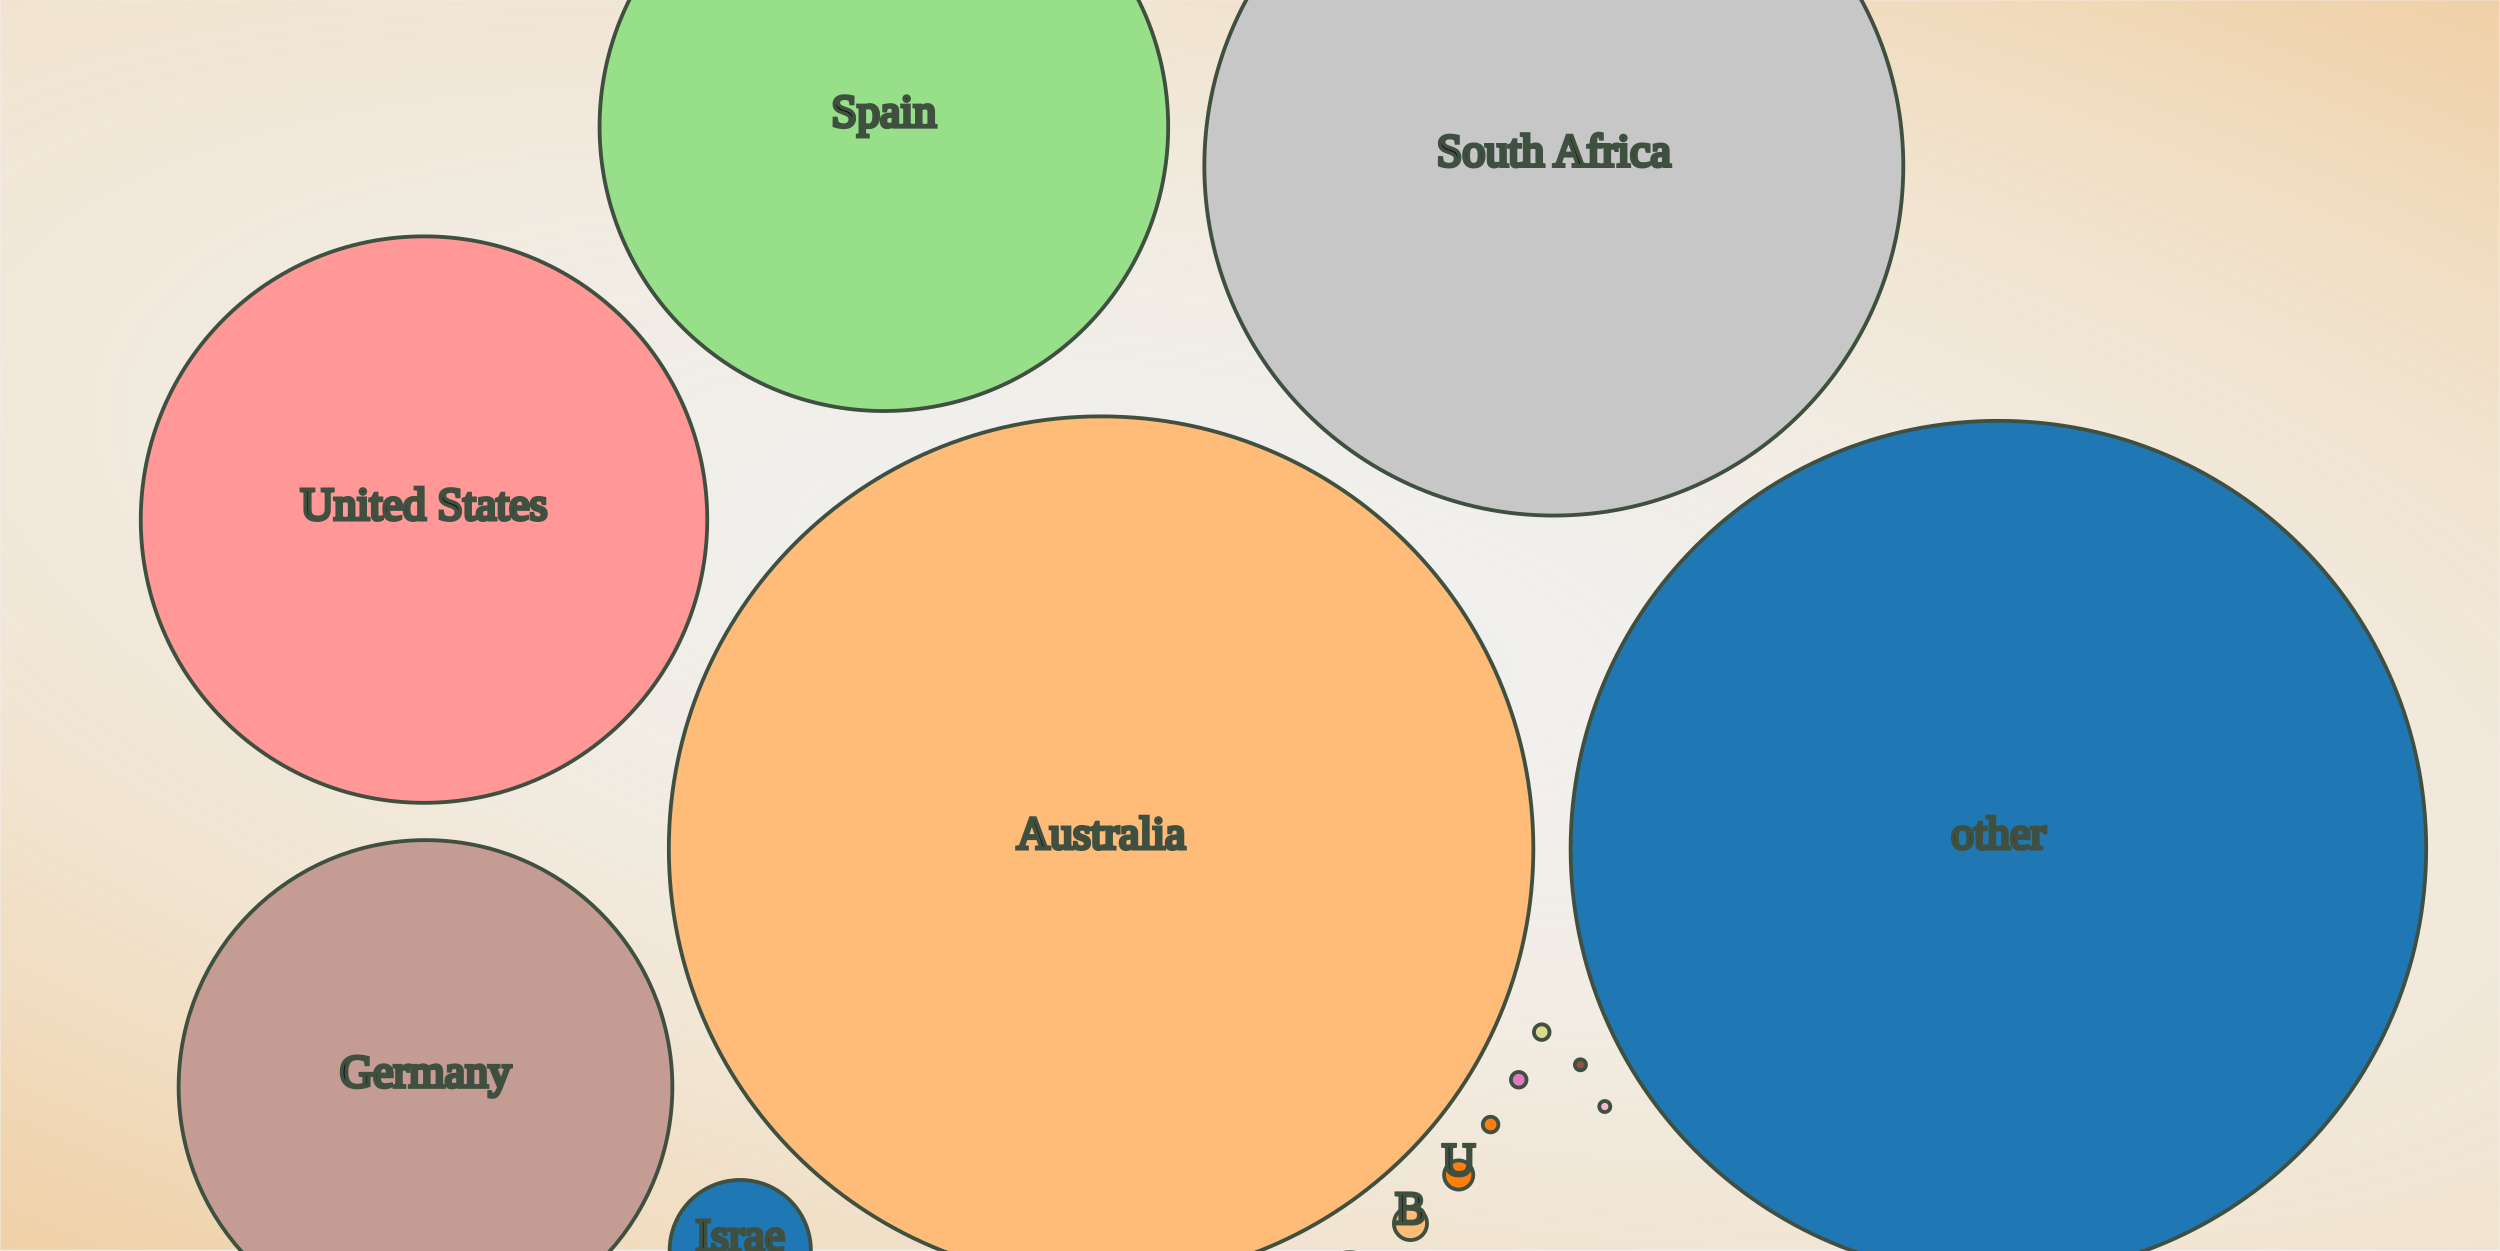
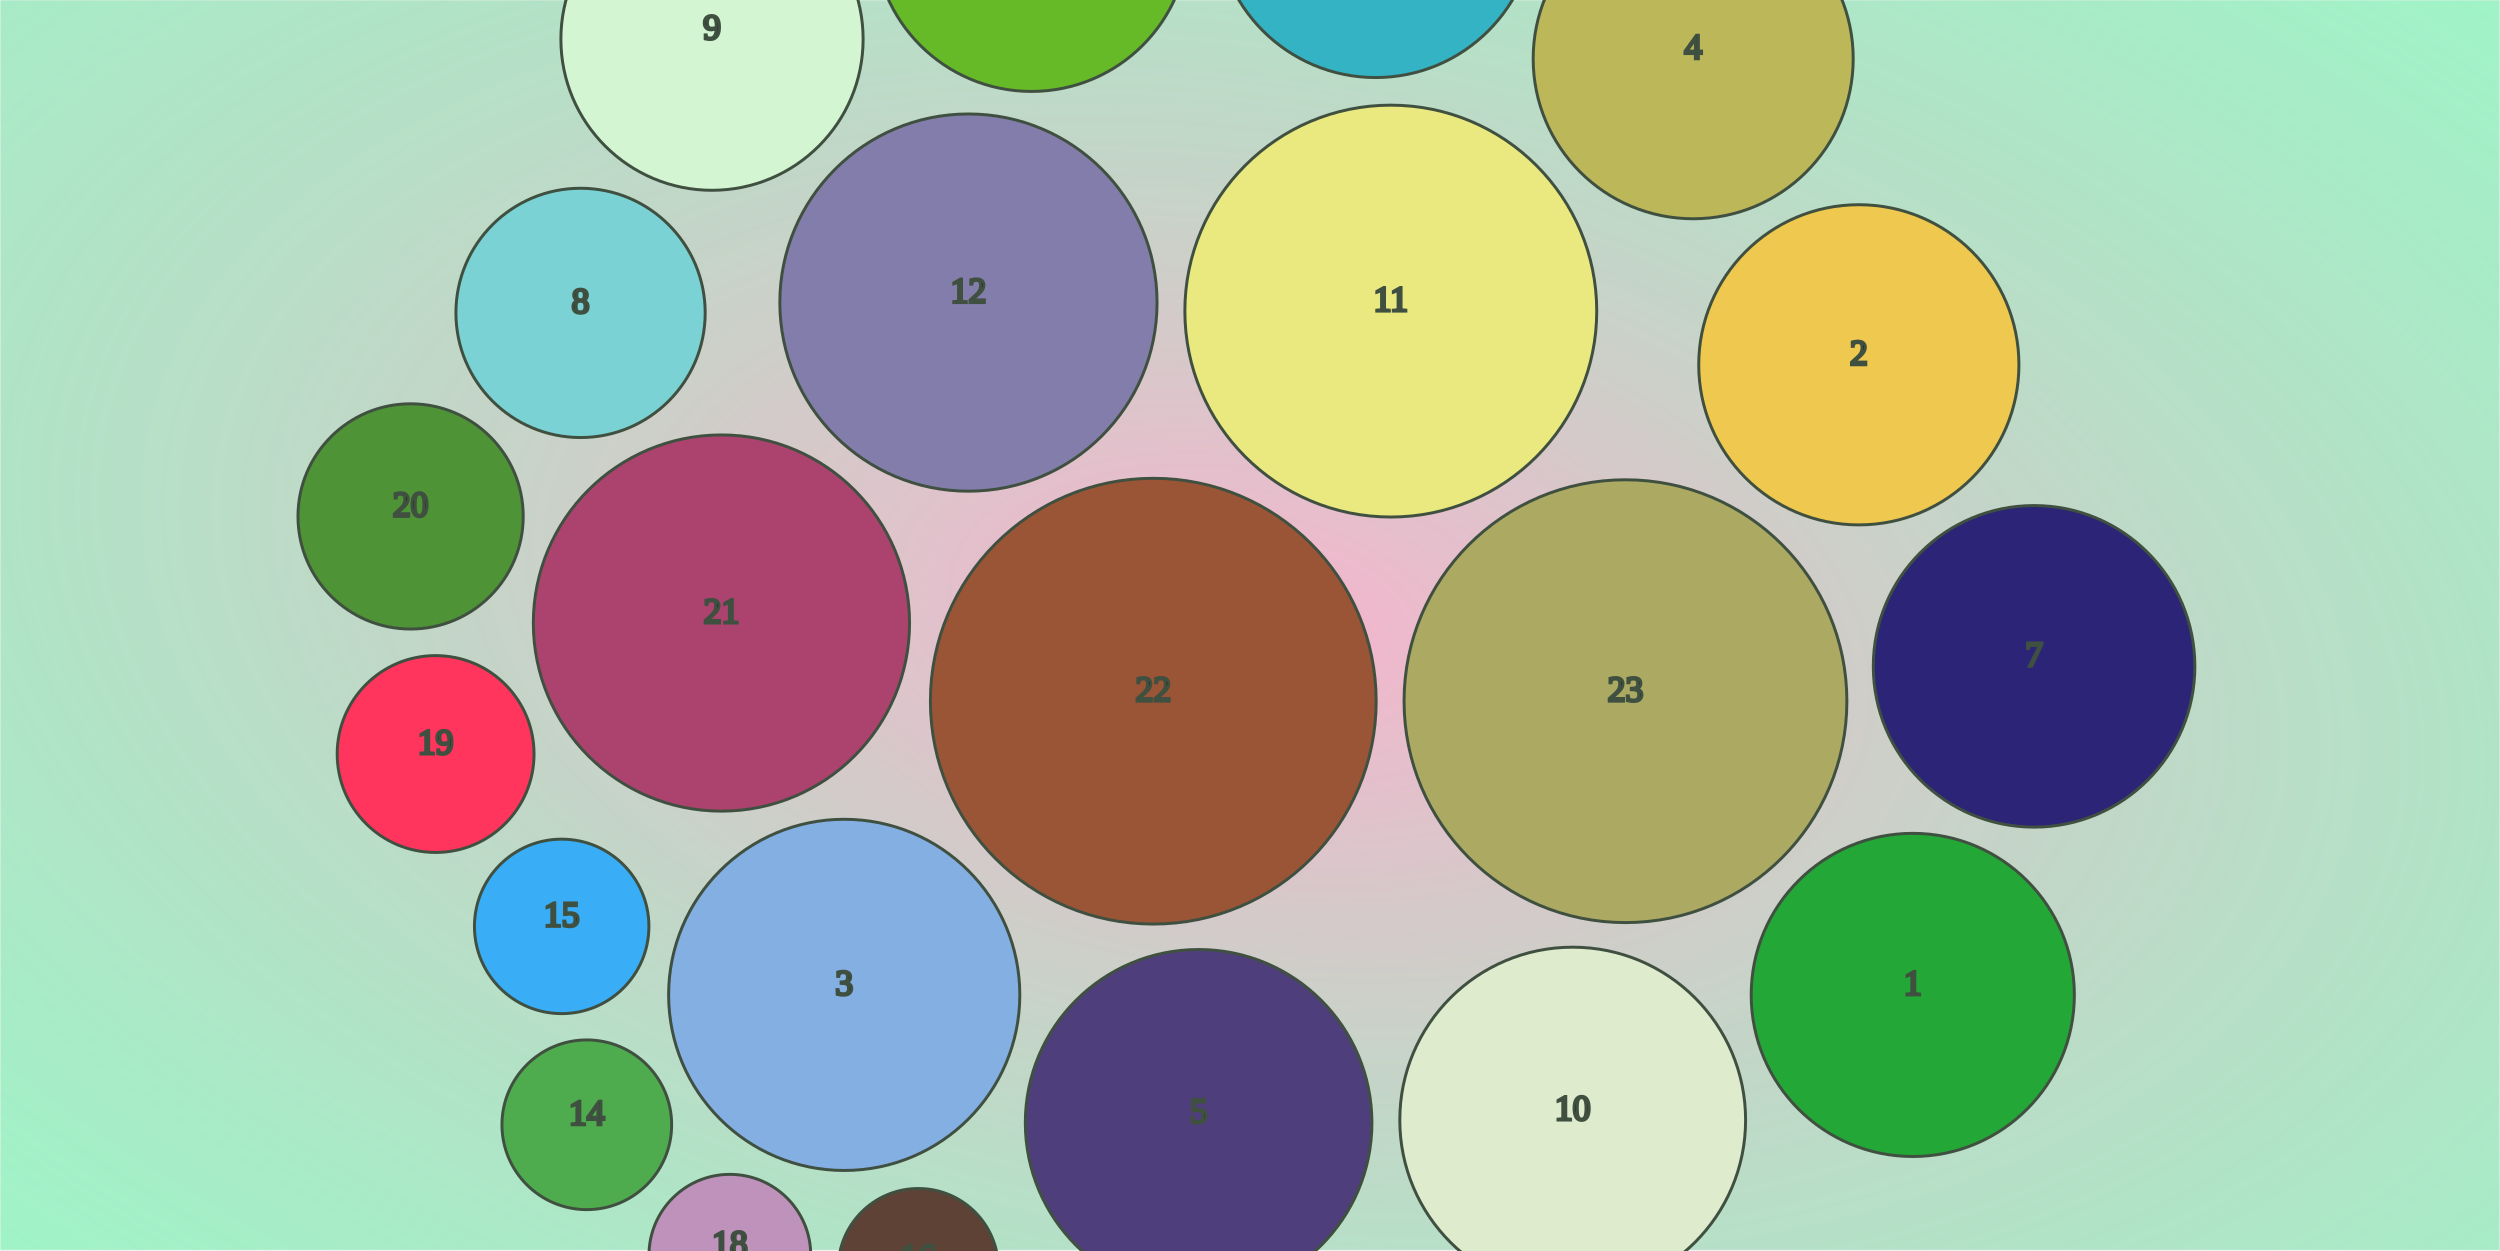
<svg xmlns="http://www.w3.org/2000/svg" xmlns:xlink="http://www.w3.org/1999/xlink" width="320.125" height="160.094" id="svg2" version="1.1">
  <defs id="defs4">
    <linearGradient id="linearGradient4068">
-       <stop style="stop-color:#ffefbb;stop-opacity:0;" offset="0" id="stop4070" />
-       <stop style="stop-color:#ef8800;stop-opacity:0.33;" offset="1" id="stop4072" />
+       <stop style="stop-color:#f9adcb;stop-opacity:0.916;" offset="0" id="stop4070" />
+       <stop style="stop-color:#4cffa2;stop-opacity:0.508;" offset="1" id="stop4072" />
    </linearGradient>
-     <radialGradient xlink:href="#linearGradient4068" id="radialGradient4074" cx="231.429" cy="253.791" fx="231.429" fy="253.791" r="160" gradientTransform="matrix(2.125649,0.4597492,-0.1679071,0.7763179,-199.3226,250.3694)" gradientUnits="userSpaceOnUse" />
+     <radialGradient xlink:href="#linearGradient4068" id="radialGradient4074" cx="231.429" cy="253.791" fx="231.429" fy="253.791" r="160" gradientTransform="matrix(1.671638,0.2674688,-0.1476445,0.922755,-99.39403,257.7041)" gradientUnits="userSpaceOnUse" />
  </defs>
  <g id="layer1" transform="translate(-89.9375,-473.75)">
    <rect style="fill:url(#radialGradient4074);fill-opacity:1;stroke:#ffffff;stroke-width:0;stroke-miterlimit:4;stroke-opacity:0.394;stroke-dasharray:none" id="rect3298" width="320" height="160" x="90" y="473.791" />
-     <g id="g3196" transform="matrix(0.4918449,0,0,0.4918449,77.22154,394.3)">
-       <g id="g2989" class="circle" transform="translate(218.5785,487.1111)" style="stroke:#405040">
-         <circle id="circle2993" r="18.375" style="fill:#1f77b4" cx="0" cy="0" d="m 18.375,0 c 0,10.148 -8.227,18.375 -18.375,18.375 -10.148,0 -18.375,-8.227 -18.375,-18.375 0,-10.148 8.227,-18.375 18.375,-18.375 10.148,0 18.375,8.227 18.375,18.375 z" />
-         <text id="text2995" class="data-text" dy="2.1475846e-038" style="text-anchor:middle">Israe</text>
+     <g id="g27438" transform="matrix(0.3813303,0,0,0.3813303,112.2627,428.9855)">
+       <g id="g27239" class="circle" transform="translate(186.5407,538.8996)" style="stroke:#405040">
+         <circle id="circle27243" r="27.16" style="fill:#bf92bb" cx="0" cy="0" d="M 27.16,0 C 27.16,15 15,27.16 0,27.16 -15,27.16 -27.16,15 -27.16,0 c 0,-15 12.16,-27.16 27.16,-27.16 15,0 27.16,12.16 27.16,27.16 z" />
+         <text id="text27245" class="data-text" dy="2.1475846e-038" style="text-anchor:middle">18</text>
      </g>
-       <g id="g2997" class="circle" transform="translate(451.2882,457.7351)" style="stroke:#405040">
-         <circle id="circle3001" r="0" style="fill:#aec7e8" cx="0" cy="0" />
-         <text id="text3003" class="data-text" dy="2.1475846e-038" style="text-anchor:middle" />
+       <g id="g27247" class="circle" transform="translate(287.8167,95.283)" style="stroke:#405040">
+         <circle id="circle27251" r="52.808" style="fill:#66ba28" cx="0" cy="0" d="M 52.808,0 C 52.808,29.165 29.165,52.808 0,52.808 -29.165,52.808 -52.808,29.165 -52.808,0 c 0,-29.165 23.643,-52.808 52.808,-52.808 29.165,0 52.808,23.643 52.808,52.808 z" />
+         <text id="text27253" class="data-text" dy="2.1475846e-038" style="text-anchor:middle">0</text>
      </g>
-       <g id="g3005" class="circle" transform="translate(413.9239,454.3087)" style="stroke:#405040">
-         <circle id="circle3009" r="2.029" style="fill:#ff7f0e" cx="0" cy="0" d="M 2.029,0 C 2.029,1.121 1.121,2.029 0,2.029 -1.121,2.029 -2.029,1.121 -2.029,0 c 0,-1.121 0.909,-2.029 2.029,-2.029 1.121,0 2.029,0.909 2.029,2.029 z" />
-         <text id="text3011" class="data-text" dy="2.1475846e-038" style="text-anchor:middle" />
+       <g id="g27255" class="circle" transform="translate(266.6571,218.9962)" style="stroke:#405040">
+         <circle id="circle27259" r="63.334" style="fill:#827daa" cx="0" cy="0" d="M 63.334,0 C 63.334,34.978 34.978,63.334 0,63.334 -34.978,63.334 -63.334,34.978 -63.334,0 c 0,-34.978 28.356,-63.334 63.334,-63.334 34.978,0 63.334,28.356 63.334,63.334 z" />
+         <text id="text27261" class="data-text" dy="2.1475846e-038" style="text-anchor:middle">12</text>
      </g>
-       <g id="g3013" class="circle" transform="translate(312.5167,382.4683)" style="stroke:#405040">
-         <circle id="circle3017" r="112.535" style="fill:#ffbb78" cx="0" cy="0" d="M 112.535,0 C 112.535,62.151 62.151,112.535 0,112.535 -62.151,112.535 -112.535,62.151 -112.535,0 c 0,-62.151 50.383,-112.535 112.535,-112.535 62.151,0 112.535,50.383 112.535,112.535 z" />
-         <text id="text3019" class="data-text" dy="2.1475846e-038" style="text-anchor:middle">Australia</text>
+       <g id="g27263" class="circle" transform="translate(565.6452,239.8903)" style="stroke:#405040">
+         <circle id="circle27267" r="53.758" style="fill:#efc94f" cx="0" cy="0" d="M 53.758,0 C 53.758,29.69 29.69,53.758 0,53.758 -29.69,53.758 -53.758,29.69 -53.758,0 c 0,-29.69 24.068,-53.758 53.758,-53.758 29.69,0 53.758,24.068 53.758,53.758 z" />
+         <text id="text27269" class="data-text" dy="2.1475846e-038" style="text-anchor:middle">2</text>
      </g>
-       <g id="g3021" class="circle" transform="translate(457.6257,465.0942)" style="stroke:#405040">
-         <circle id="circle3025" r="0" style="fill:#2ca02c" cx="0" cy="0" />
-         <text id="text3027" class="data-text" dy="2.1475846e-038" style="text-anchor:middle" />
+       <g id="g27271" class="circle" transform="translate(301.6202,577.7305)" style="stroke:#405040">
+         <circle id="circle27275" r="25.874" style="fill:#64acaf" cx="0" cy="0" d="M 25.874,0 C 25.874,14.29 14.29,25.874 0,25.874 -14.29,25.874 -25.874,14.29 -25.874,0 c 0,-14.29 11.584,-25.874 25.874,-25.874 14.29,0 25.874,11.584 25.874,25.874 z" />
+         <text id="text27277" class="data-text" dy="2.1475846e-038" style="text-anchor:middle">17</text>
      </g>
-       <g id="g3029" class="circle" transform="translate(255.9703,194.5265)" style="stroke:#405040">
-         <circle id="circle3033" r="74.018" style="fill:#98df8a" cx="0" cy="0" d="M 74.018,0 C 74.018,40.879 40.879,74.018 0,74.018 -40.879,74.018 -74.018,40.879 -74.018,0 c 0,-40.879 33.139,-74.018 74.018,-74.018 40.879,0 74.018,33.139 74.018,74.018 z" />
-         <text id="text3035" class="data-text" dy="2.1475846e-038" style="text-anchor:middle">Spain</text>
+       <g id="g27279" class="circle" transform="translate(130.0654,428.4702)" style="stroke:#405040">
+         <circle id="circle27283" r="29.292" style="fill:#39adf5" cx="0" cy="0" d="M 29.292,0 C 29.292,16.177 16.177,29.292 0,29.292 -16.177,29.292 -29.292,16.177 -29.292,0 c 0,-16.177 13.114,-29.292 29.292,-29.292 16.177,0 29.292,13.114 29.292,29.292 z" />
+         <text id="text27285" class="data-text" dy="2.1475846e-038" style="text-anchor:middle">15</text>
      </g>
-       <g id="g3037" class="circle" transform="translate(256.9936,509.4682)" style="stroke:#405040">
-         <circle id="circle3041" r="16.36" style="fill:#d62728" cx="0" cy="0" d="M 16.36,0 C 16.36,9.035 9.035,16.36 0,16.36 -9.035,16.36 -16.36,9.035 -16.36,0 c 0,-9.035 7.325,-16.36 16.36,-16.36 9.035,0 16.36,7.325 16.36,16.36 z" />
-         <text id="text3043" class="data-text" dy="2.1475846e-038" style="text-anchor:middle">Canad</text>
+       <g id="g27287" class="circle" transform="translate(224.9405,451.469)" style="stroke:#405040">
+         <circle id="circle27291" r="58.964" style="fill:#83afe3" cx="0" cy="0" d="M 58.964,0 C 58.964,32.565 32.565,58.964 0,58.964 -32.565,58.964 -58.964,32.565 -58.964,0 c 0,-32.565 26.399,-58.964 58.964,-58.964 32.565,0 58.964,26.399 58.964,58.964 z" />
+         <text id="text27293" class="data-text" dy="2.1475846e-038" style="text-anchor:middle">3</text>
      </g>
-       <g id="g3045" class="circle" transform="translate(136.2423,296.8082)" style="stroke:#405040">
-         <circle id="circle3049" r="73.739" style="fill:#ff9896" cx="0" cy="0" d="M 73.739,0 C 73.739,40.725 40.725,73.739 0,73.739 -40.725,73.739 -73.739,40.725 -73.739,0 c 0,-40.725 33.014,-73.739 73.739,-73.739 40.725,0 73.739,33.014 73.739,73.739 z" />
-         <text id="text3051" class="data-text" dy="2.1475846e-038" style="text-anchor:middle">United States</text>
+       <g id="g27295" class="circle" transform="translate(87.73208,370.5932)" style="stroke:#405040">
+         <circle id="circle27299" r="33.048" style="fill:#ff355d" cx="0" cy="0" d="M 33.048,0 C 33.048,18.252 18.252,33.048 0,33.048 -18.252,33.048 -33.048,18.252 -33.048,0 c 0,-18.252 14.796,-33.048 33.048,-33.048 18.252,0 33.048,14.796 33.048,33.048 z" />
+         <text id="text27301" class="data-text" dy="2.1475846e-038" style="text-anchor:middle">19</text>
      </g>
-       <g id="g3053" class="circle" transform="translate(352.6855,507.4955)" style="stroke:#405040">
-         <circle id="circle3057" r="9.075" style="fill:#9467bd" cx="0" cy="0" d="M 9.075,0 C 9.075,5.012 5.012,9.075 0,9.075 -5.012,9.075 -9.075,5.012 -9.075,0 c 0,-5.012 4.063,-9.075 9.075,-9.075 5.012,0 9.075,4.063 9.075,9.075 z" />
-         <text id="text3059" class="data-text" dy="2.1475846e-038" style="text-anchor:middle">Ru</text>
+       <g id="g27303" class="circle" transform="translate(510.0241,137.1177)" style="stroke:#405040">
+         <circle id="circle27307" r="53.733" style="fill:#bcb759" cx="0" cy="0" d="m 53.733,0 c 0,29.676 -24.057,53.733 -53.733,53.733 -29.676,0 -53.733,-24.057 -53.733,-53.733 0,-29.676 24.057,-53.733 53.733,-53.733 29.676,0 53.733,24.057 53.733,53.733 z" />
+         <text id="text27309" class="data-text" dy="2.1475846e-038" style="text-anchor:middle">4</text>
      </g>
-       <g id="g3061" class="circle" transform="translate(377.2454,495.9144)" style="stroke:#405040">
-         <circle id="circle3065" r="8.367" style="fill:#c5b0d5" cx="0" cy="0" d="m 8.367,0 c 0,4.621 -3.746,8.367 -8.367,8.367 -4.621,0 -8.367,-3.746 -8.367,-8.367 0,-4.621 3.746,-8.367 8.367,-8.367 4.621,0 8.367,3.746 8.367,8.367 z" />
-         <text id="text3067" class="data-text" dy="2.1475846e-038" style="text-anchor:middle">Ko</text>
+       <g id="g27311" class="circle" transform="translate(403.3858,89.91415)" style="stroke:#405040">
+         <circle id="circle27315" r="53.518" style="fill:#33b3c3" cx="0" cy="0" d="M 53.518,0 C 53.518,29.557 29.557,53.518 0,53.518 -29.557,53.518 -53.518,29.557 -53.518,0 c 0,-29.557 23.961,-53.518 53.518,-53.518 29.557,0 53.518,23.961 53.518,53.518 z" />
+         <text id="text27317" class="data-text" dy="2.1475846e-038" style="text-anchor:middle">6</text>
      </g>
-       <g id="g3069" class="circle" transform="translate(437.3085,438.7484)" style="stroke:#405040">
-         <circle id="circle3073" r="1.435" style="fill:#8c564b" cx="0" cy="0" d="M 1.435,0 C 1.435,0.792 0.792,1.435 0,1.435 -0.792,1.435 -1.435,0.792 -1.435,0 c 0,-0.792 0.642,-1.435 1.435,-1.435 0.792,0 1.435,0.642 1.435,1.435 z" />
-         <text id="text3075" class="data-text" dy="2.1475846e-038" style="text-anchor:middle" />
+       <g id="g27319" class="circle" transform="translate(79.33186,290.8017)" style="stroke:#405040">
+         <circle id="circle27323" r="37.817" style="fill:#4f9337" cx="0" cy="0" d="m 37.817,0 c 0,20.886 -16.931,37.817 -37.817,37.817 -20.886,0 -37.817,-16.931 -37.817,-37.817 0,-20.886 16.931,-37.817 37.817,-37.817 20.886,0 37.817,16.931 37.817,37.817 z" />
+         <text id="text27325" class="data-text" dy="2.1475846e-038" style="text-anchor:middle">20</text>
      </g>
-       <g id="g3077" class="circle" transform="translate(136.6309,444.5243)" style="stroke:#405040">
-         <circle id="circle3081" r="64.266" style="fill:#c49c94" cx="0" cy="0" d="M 64.266,0 C 64.266,35.493 35.493,64.266 0,64.266 -35.493,64.266 -64.266,35.493 -64.266,0 c 0,-35.493 28.773,-64.266 64.266,-64.266 35.493,0 64.266,28.773 64.266,64.266 z" />
-         <text id="text3083" class="data-text" dy="2.1475846e-038" style="text-anchor:middle">Germany</text>
+       <g id="g27327" class="circle" transform="translate(343.9477,494.4332)" style="stroke:#405040">
+         <circle id="circle27331" r="58.194" style="fill:#4f3e7c" cx="0" cy="0" d="M 58.194,0 C 58.194,32.14 32.14,58.194 0,58.194 -32.14,58.194 -58.194,32.14 -58.194,0 c 0,-32.14 26.054,-58.194 58.194,-58.194 32.14,0 58.194,26.054 58.194,58.194 z" />
+         <text id="text27333" class="data-text" dy="2.1475846e-038" style="text-anchor:middle">5</text>
      </g>
-       <g id="g3085" class="circle" transform="translate(421.2494,442.6486)" style="stroke:#405040">
-         <circle id="circle3089" r="2.029" style="fill:#e377c2" cx="0" cy="0" d="M 2.029,0 C 2.029,1.121 1.121,2.029 0,2.029 -1.121,2.029 -2.029,1.121 -2.029,0 c 0,-1.121 0.909,-2.029 2.029,-2.029 1.121,0 2.029,0.909 2.029,2.029 z" />
-         <text id="text3091" class="data-text" dy="2.1475846e-038" style="text-anchor:middle" />
+       <g id="g27335" class="circle" transform="translate(183.7112,326.604)" style="stroke:#405040">
+         <circle id="circle27339" r="63.164" style="fill:#ac436e" cx="0" cy="0" d="M 63.164,0 C 63.164,34.885 34.885,63.164 0,63.164 -34.885,63.164 -63.164,34.885 -63.164,0 c 0,-34.885 28.28,-63.164 63.164,-63.164 34.885,0 63.164,28.28 63.164,63.164 z" />
+         <text id="text27341" class="data-text" dy="2.1475846e-038" style="text-anchor:middle">21</text>
      </g>
-       <g id="g3093" class="circle" transform="translate(443.6544,449.6125)" style="stroke:#405040">
-         <circle id="circle3097" r="1.435" style="fill:#f7b6d2" cx="0" cy="0" d="M 1.435,0 C 1.435,0.792 0.792,1.435 0,1.435 -0.792,1.435 -1.435,0.792 -1.435,0 c 0,-0.792 0.642,-1.435 1.435,-1.435 0.792,0 1.435,0.642 1.435,1.435 z" />
-         <text id="text3099" class="data-text" dy="2.1475846e-038" style="text-anchor:middle" />
+       <g id="g27343" class="circle" transform="translate(624.495,341.1463)" style="stroke:#405040">
+         <circle id="circle27347" r="53.99" style="fill:#2b2477" cx="0" cy="0" d="M 53.99,0 C 53.99,29.818 29.818,53.99 0,53.99 -29.818,53.99 -53.99,29.818 -53.99,0 c 0,-29.818 24.172,-53.99 53.99,-53.99 29.818,0 53.99,24.172 53.99,53.99 z" />
+         <text id="text27349" class="data-text" dy="2.1475846e-038" style="text-anchor:middle">7</text>
      </g>
-       <g id="g3101" class="circle" transform="translate(294.0696,514.8244)" style="stroke:#405040">
-         <circle id="circle3105" r="11.389" style="fill:#7f7f7f" cx="0" cy="0" d="M 11.389,0 C 11.389,6.29 6.29,11.389 0,11.389 -6.29,11.389 -11.389,6.29 -11.389,0 c 0,-6.29 5.099,-11.389 11.389,-11.389 6.29,0 11.389,5.099 11.389,11.389 z" />
-         <text id="text3107" class="data-text" dy="2.1475846e-038" style="text-anchor:middle">Chi</text>
+       <g id="g27351" class="circle" transform="translate(408.4826,221.8541)" style="stroke:#405040">
+         <circle id="circle27355" r="69.153" style="fill:#e9e97f" cx="0" cy="0" d="M 69.153,0 C 69.153,38.192 38.192,69.153 0,69.153 -38.192,69.153 -69.153,38.192 -69.153,0 c 0,-38.192 30.961,-69.153 69.153,-69.153 38.192,0 69.153,30.961 69.153,69.153 z" />
+         <text id="text27357" class="data-text" dy="2.1475846e-038" style="text-anchor:middle">11</text>
      </g>
-       <g id="g3109" class="circle" transform="translate(430.3864,204.7738)" style="stroke:#405040">
-         <circle id="circle3113" r="90.987" style="fill:#c7c7c7" cx="0" cy="0" d="m 90.987,0 c 0,50.251 -40.736,90.987 -90.987,90.987 -50.251,0 -90.987,-40.736 -90.987,-90.987 0,-50.251 40.736,-90.987 90.987,-90.987 50.251,0 90.987,40.736 90.987,90.987 z" />
-         <text id="text3115" class="data-text" dy="2.1475846e-038" style="text-anchor:middle">South Africa</text>
+       <g id="g27359" class="circle" transform="translate(487.2862,352.8465)" style="stroke:#405040">
+         <circle id="circle27363" r="74.349" style="fill:#aba962" cx="0" cy="0" d="M 74.349,0 C 74.349,41.062 41.062,74.349 0,74.349 -41.062,74.349 -74.349,41.062 -74.349,0 c 0,-41.062 33.287,-74.349 74.349,-74.349 41.062,0 74.349,33.287 74.349,74.349 z" />
+         <text id="text27365" class="data-text" dy="2.1475846e-038" style="text-anchor:middle">23</text>
      </g>
-       <g id="g3117" class="circle" transform="translate(464.5326,471.9218)" style="stroke:#405040">
-         <circle id="circle3121" r="0" style="fill:#bcbd22" cx="0" cy="0" />
-         <text id="text3123" class="data-text" dy="2.1475846e-038" style="text-anchor:middle" />
+       <g id="g27367" class="circle" transform="translate(138.5003,495.0877)" style="stroke:#405040">
+         <circle id="circle27371" r="28.491" style="fill:#4fac4e" cx="0" cy="0" d="M 28.491,0 C 28.491,15.735 15.735,28.491 0,28.491 -15.735,28.491 -28.491,15.735 -28.491,0 c 0,-15.735 12.756,-28.491 28.491,-28.491 15.735,0 28.491,12.756 28.491,28.491 z" />
+         <text id="text27373" class="data-text" dy="2.1475846e-038" style="text-anchor:middle">14</text>
      </g>
-       <g id="g3125" class="circle" transform="translate(427.2399,430.2495)" style="stroke:#405040">
-         <circle id="circle3129" r="2.029" style="fill:#dbdb8d" cx="0" cy="0" d="M 2.029,0 C 2.029,1.121 1.121,2.029 0,2.029 -1.121,2.029 -2.029,1.121 -2.029,0 c 0,-1.121 0.909,-2.029 2.029,-2.029 1.121,0 2.029,0.909 2.029,2.029 z" />
-         <text id="text3131" class="data-text" dy="2.1475846e-038" style="text-anchor:middle" />
+       <g id="g27375" class="circle" transform="translate(249.8148,543.4012)" style="stroke:#405040">
+         <circle id="circle27379" r="26.907" style="fill:#5e4236" cx="0" cy="0" d="M 26.907,0 C 26.907,14.86 14.86,26.907 0,26.907 -14.86,26.907 -26.907,14.86 -26.907,0 c 0,-14.86 12.046,-26.907 26.907,-26.907 14.86,0 26.907,12.046 26.907,26.907 z" />
+         <text id="text27381" class="data-text" dy="2.1475846e-038" style="text-anchor:middle">16</text>
      </g>
-       <g id="g3133" class="circle" transform="translate(471.9645,478.1738)" style="stroke:#405040">
-         <circle id="circle3137" r="0" style="fill:#17becf" cx="0" cy="0" />
-         <text id="text3139" class="data-text" dy="2.1475846e-038" style="text-anchor:middle" />
+       <g id="g27383" class="circle" transform="translate(583.7626,451.4836)" style="stroke:#405040">
+         <circle id="circle27387" r="54.258" style="fill:#23a736" cx="0" cy="0" d="M 54.258,0 C 54.258,29.966 29.966,54.258 0,54.258 -29.966,54.258 -54.258,29.966 -54.258,0 c 0,-29.966 24.292,-54.258 54.258,-54.258 29.966,0 54.258,24.292 54.258,54.258 z" />
+         <text id="text27389" class="data-text" dy="2.1475846e-038" style="text-anchor:middle">1</text>
      </g>
-       <g id="g3141" class="circle" transform="translate(479.8736,483.8101)" style="stroke:#405040">
-         <circle id="circle3145" r="0" style="fill:#9edae5" cx="0" cy="0" />
-         <text id="text3147" class="data-text" dy="2.1475846e-038" style="text-anchor:middle" />
+       <g id="g27391" class="circle" transform="translate(180.544,130.5464)" style="stroke:#405040">
+         <circle id="circle27395" r="50.744" style="fill:#d3f5d2" cx="0" cy="0" d="M 50.744,0 C 50.744,28.025 28.025,50.744 0,50.744 -28.025,50.744 -50.744,28.025 -50.744,0 c 0,-28.025 22.719,-50.744 50.744,-50.744 28.025,0 50.744,22.719 50.744,50.744 z" />
+         <text id="text27397" class="data-text" dy="2.1475846e-038" style="text-anchor:middle">9</text>
      </g>
-       <g id="g3149" class="circle" transform="translate(546.13,382.4683)" style="stroke:#405040">
-         <circle id="circle3153" r="111.367" style="fill:#1f77b4" cx="0" cy="0" d="M 111.367,0 C 111.367,61.506 61.506,111.367 0,111.367 -61.506,111.367 -111.367,61.506 -111.367,0 c 0,-61.506 49.861,-111.367 111.367,-111.367 61.506,0 111.367,49.861 111.367,111.367 z" />
-         <text id="text3155" class="data-text" dy="2.1475846e-038" style="text-anchor:middle">other</text>
+       <g id="g27399" class="circle" transform="translate(328.7286,352.8465)" style="stroke:#405040">
+         <circle id="circle27403" r="74.841" style="fill:#9a5536" cx="0" cy="0" d="M 74.841,0 C 74.841,41.334 41.334,74.841 0,74.841 -41.334,74.841 -74.841,41.334 -74.841,0 c 0,-41.334 33.508,-74.841 74.841,-74.841 41.334,0 74.841,33.508 74.841,74.841 z" />
+         <text id="text27405" class="data-text" dy="2.1475846e-038" style="text-anchor:middle">22</text>
      </g>
-       <g id="g3157" class="circle" transform="translate(488.209,488.7943)" style="stroke:#405040">
-         <circle id="circle3161" r="0" style="fill:#aec7e8" cx="0" cy="0" />
-         <text id="text3163" class="data-text" dy="2.1475846e-038" style="text-anchor:middle" />
+       <g id="g27407" class="circle" transform="translate(469.5654,493.5109)" style="stroke:#405040">
+         <circle id="circle27411" r="58.06" style="fill:#deebcd" cx="0" cy="0" d="m 58.06,0 c 0,32.066 -25.994,58.06 -58.06,58.06 -32.066,0 -58.06,-25.994 -58.06,-58.06 0,-32.066 25.994,-58.06 58.06,-58.06 32.066,0 58.06,25.994 58.06,58.06 z" />
+         <text id="text27413" class="data-text" dy="2.1475846e-038" style="text-anchor:middle">10</text>
      </g>
-       <g id="g3165" class="circle" transform="translate(405.6139,467.4372)" style="stroke:#405040">
-         <circle id="circle3169" r="3.796" style="fill:#ff7f0e" cx="0" cy="0" d="m 3.796,0 c 0,2.097 -1.7,3.796 -3.796,3.796 -2.097,0 -3.796,-1.7 -3.796,-3.796 0,-2.097 1.7,-3.796 3.796,-3.796 2.097,0 3.796,1.7 3.796,3.796 z" />
-         <text id="text3171" class="data-text" dy="2.1475846e-038" style="text-anchor:middle">U</text>
+       <g id="g27415" class="circle" transform="translate(357.9529,582.1482)" style="stroke:#405040">
+         <circle id="circle27419" r="21.265" style="fill:#5e63e7" cx="0" cy="0" d="m 21.265,0 c 0,11.744 -9.521,21.265 -21.265,21.265 -11.744,0 -21.265,-9.521 -21.265,-21.265 0,-11.744 9.521,-21.265 21.265,-21.265 11.744,0 21.265,9.521 21.265,21.265 z" />
+         <text id="text27421" class="data-text" dy="2.1475846e-038" style="text-anchor:middle">13</text>
      </g>
-       <g id="g3173" class="circle" transform="translate(393.0629,480.0772)" style="stroke:#405040">
-         <circle id="circle3177" r="4.305" style="fill:#ffbb78" cx="0" cy="0" d="M 4.305,0 C 4.305,2.377 2.377,4.305 0,4.305 -2.377,4.305 -4.305,2.377 -4.305,0 c 0,-2.377 1.927,-4.305 4.305,-4.305 2.377,0 4.305,1.927 4.305,4.305 z" />
-         <text id="text3179" class="data-text" dy="2.1475846e-038" style="text-anchor:middle">B</text>
-       </g>
-       <g id="g3181" class="circle" transform="translate(324.8874,513.8656)" style="stroke:#405040">
-         <circle id="circle3185" r="9.732" style="fill:#2ca02c" cx="0" cy="0" d="M 9.732,0 C 9.732,5.375 5.375,9.732 0,9.732 -5.375,9.732 -9.732,5.375 -9.732,0 c 0,-5.375 4.357,-9.732 9.732,-9.732 5.375,0 9.732,4.357 9.732,9.732 z" />
-         <text id="text3187" class="data-text" dy="2.1475846e-038" style="text-anchor:middle">Fra</text>
+       <g id="g27423" class="circle" transform="translate(136.4035,222.4612)" style="stroke:#405040">
+         <circle id="circle27427" r="41.853" style="fill:#7ad2d4" cx="0" cy="0" d="M 41.853,0 C 41.853,23.115 23.115,41.853 0,41.853 -23.115,41.853 -41.853,23.115 -41.853,0 c 0,-23.115 18.738,-41.853 41.853,-41.853 23.115,0 41.853,18.738 41.853,41.853 z" />
+         <text id="text27429" class="data-text" dy="2.1475846e-038" style="text-anchor:middle">8</text>
      </g>
    </g>
  </g>
  <style id="style2987">#y-axis-description {	
	font-family: "kalinga";
	font-size: 10px;
}
.axis path, .axis line {
	fill: none;
	stroke: black;
	shape-rendering: crispEdges;
}
.axis text {
	font-family: "kalinga";
	font-size: 12px;
}
.circle {
	stroke: #405040;
}</style>
+   <style id="style3091">#y-axis-description {		font-family: "kalinga";	font-size: 10px;}.axis path, .axis line {	fill: none;	stroke: black;	shape-rendering: crispEdges;}.axis text {	font-family: "kalinga";	font-size: 12px;}.circle {	stroke: #405040;}</style>
+   <style id="style14780">#y-axis-description {		font-family: "kalinga";	font-size: 10px;}.axis path, .axis line {	fill: none;	stroke: black;	shape-rendering: crispEdges;}.axis text {	font-family: "kalinga";	font-size: 12px;}.circle {	stroke: #405040;}</style>
+   <style id="style27237">#y-axis-description {		font-family: "kalinga";	font-size: 10px;}.axis path, .axis line {	fill: none;	stroke: black;	shape-rendering: crispEdges;}.axis text {	font-family: "kalinga";	font-size: 12px;}.circle {	stroke: #405040;}</style>
</svg>
